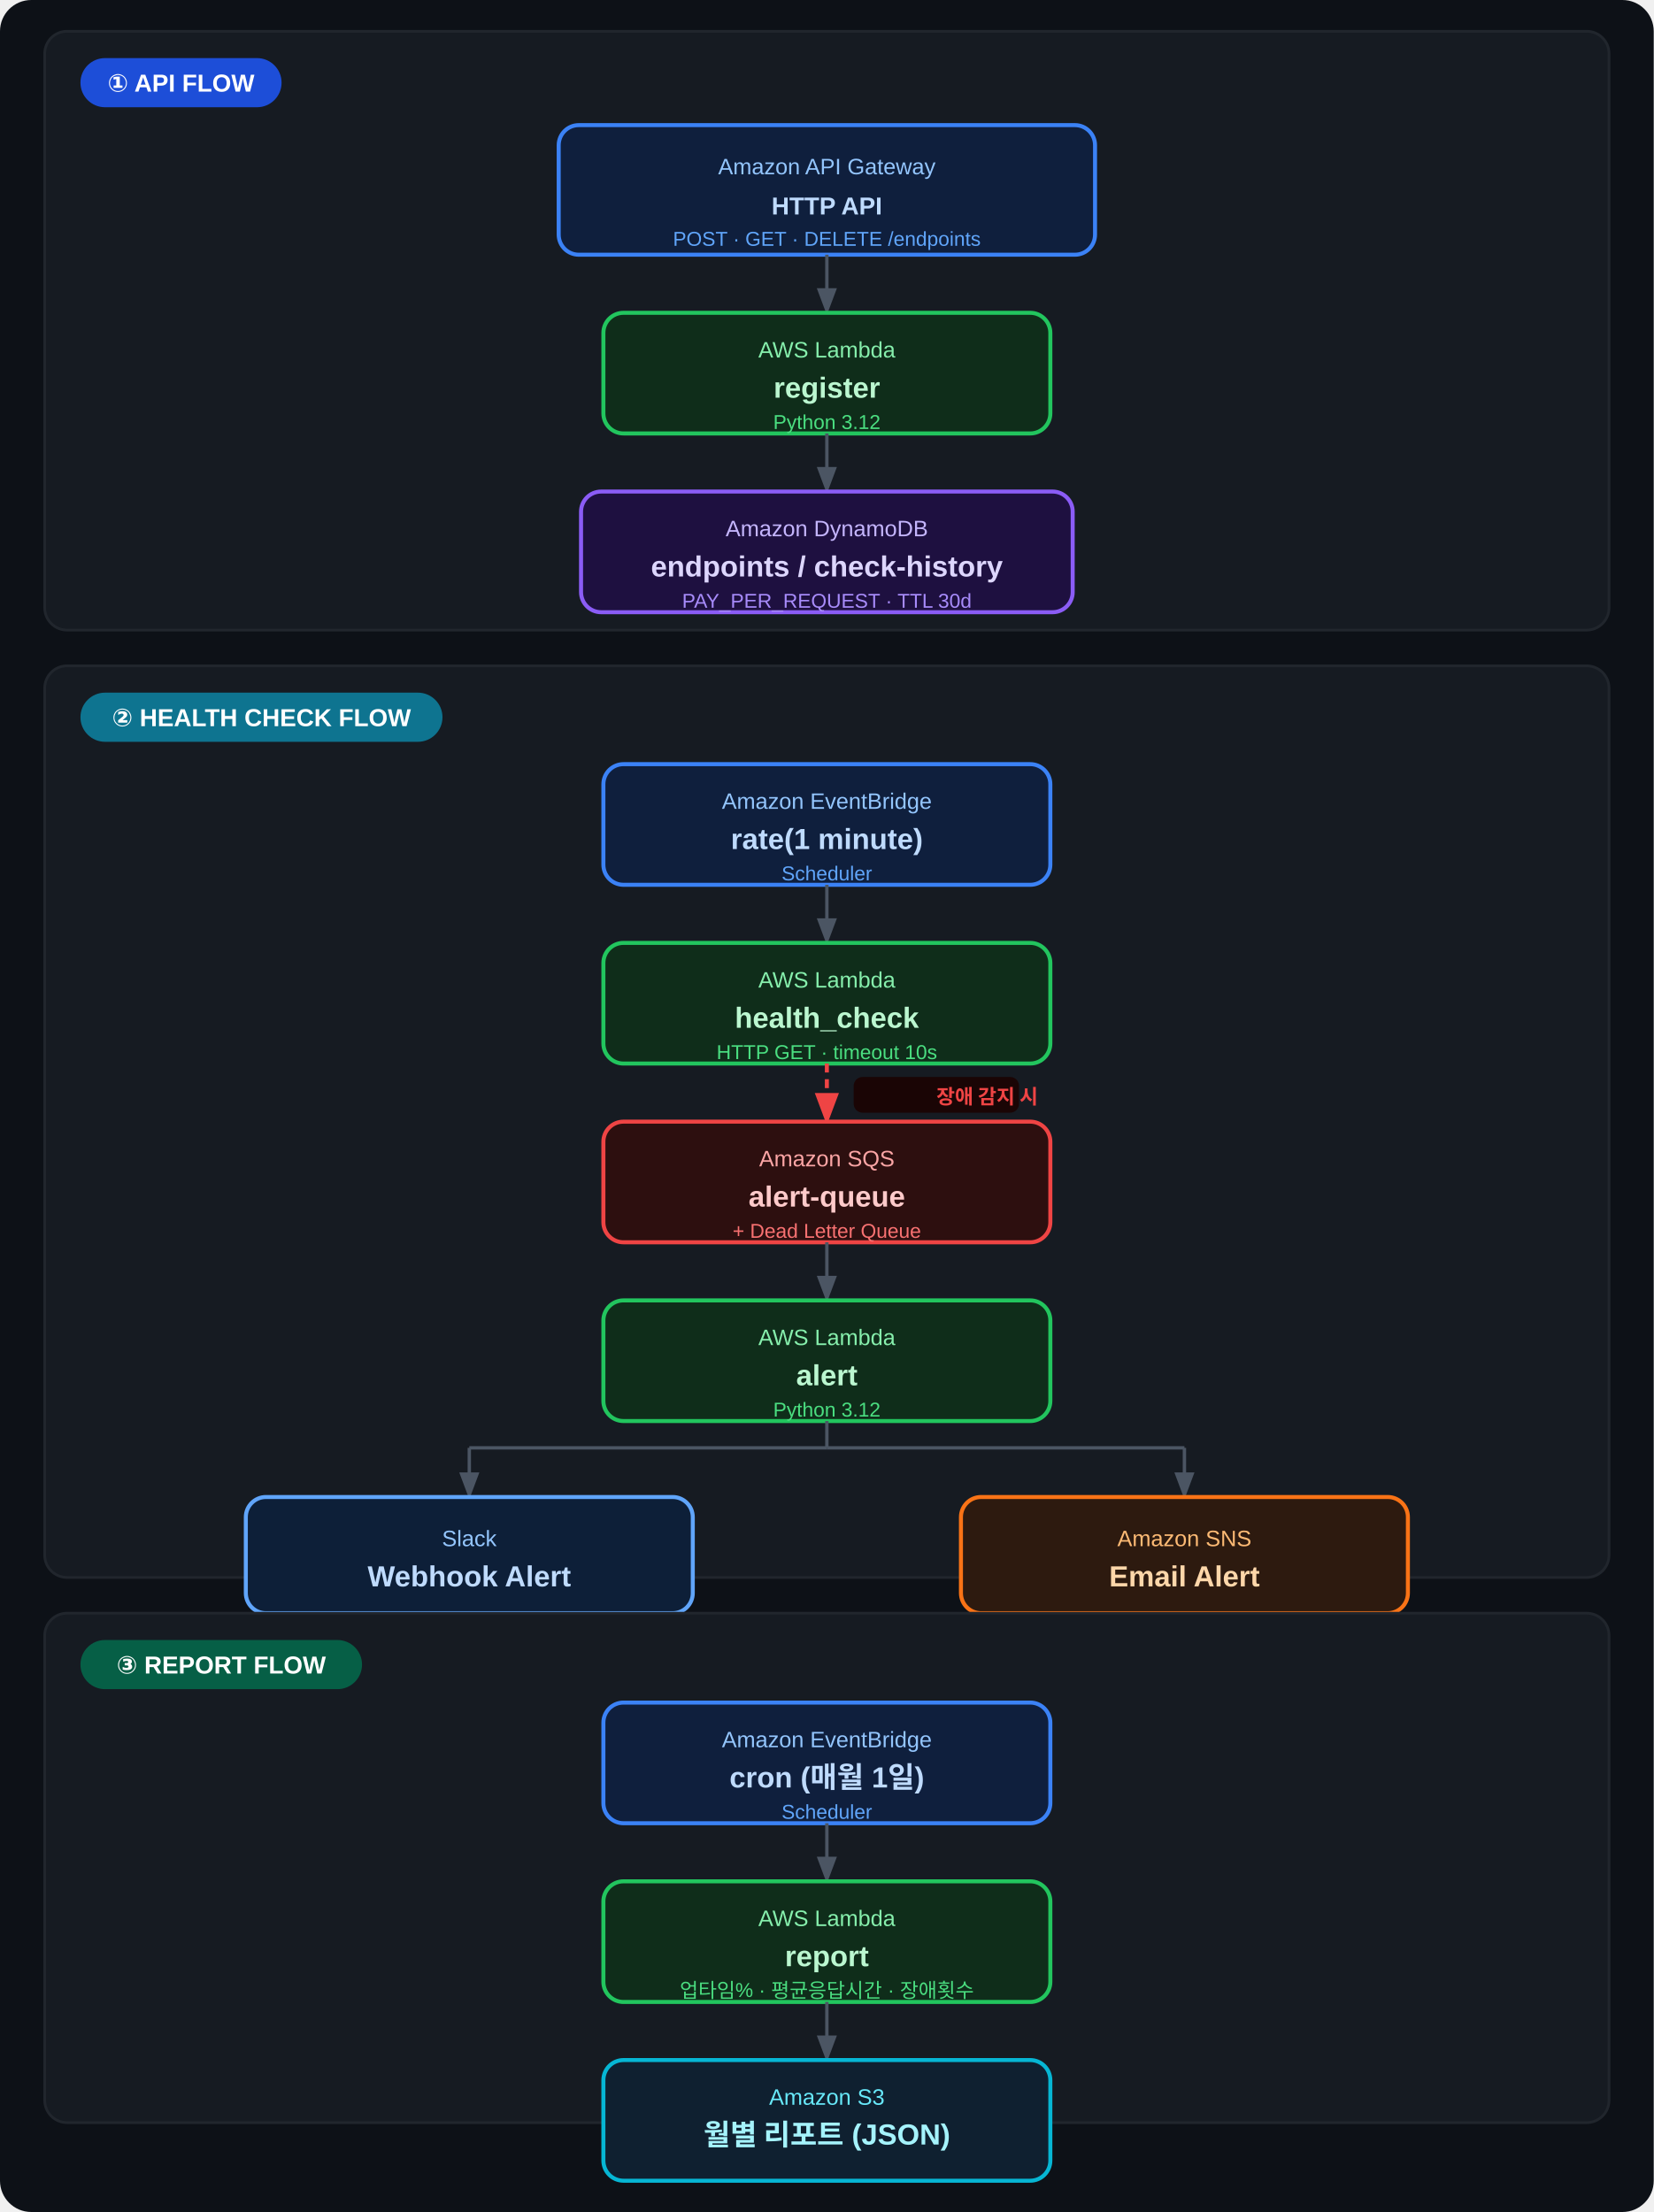
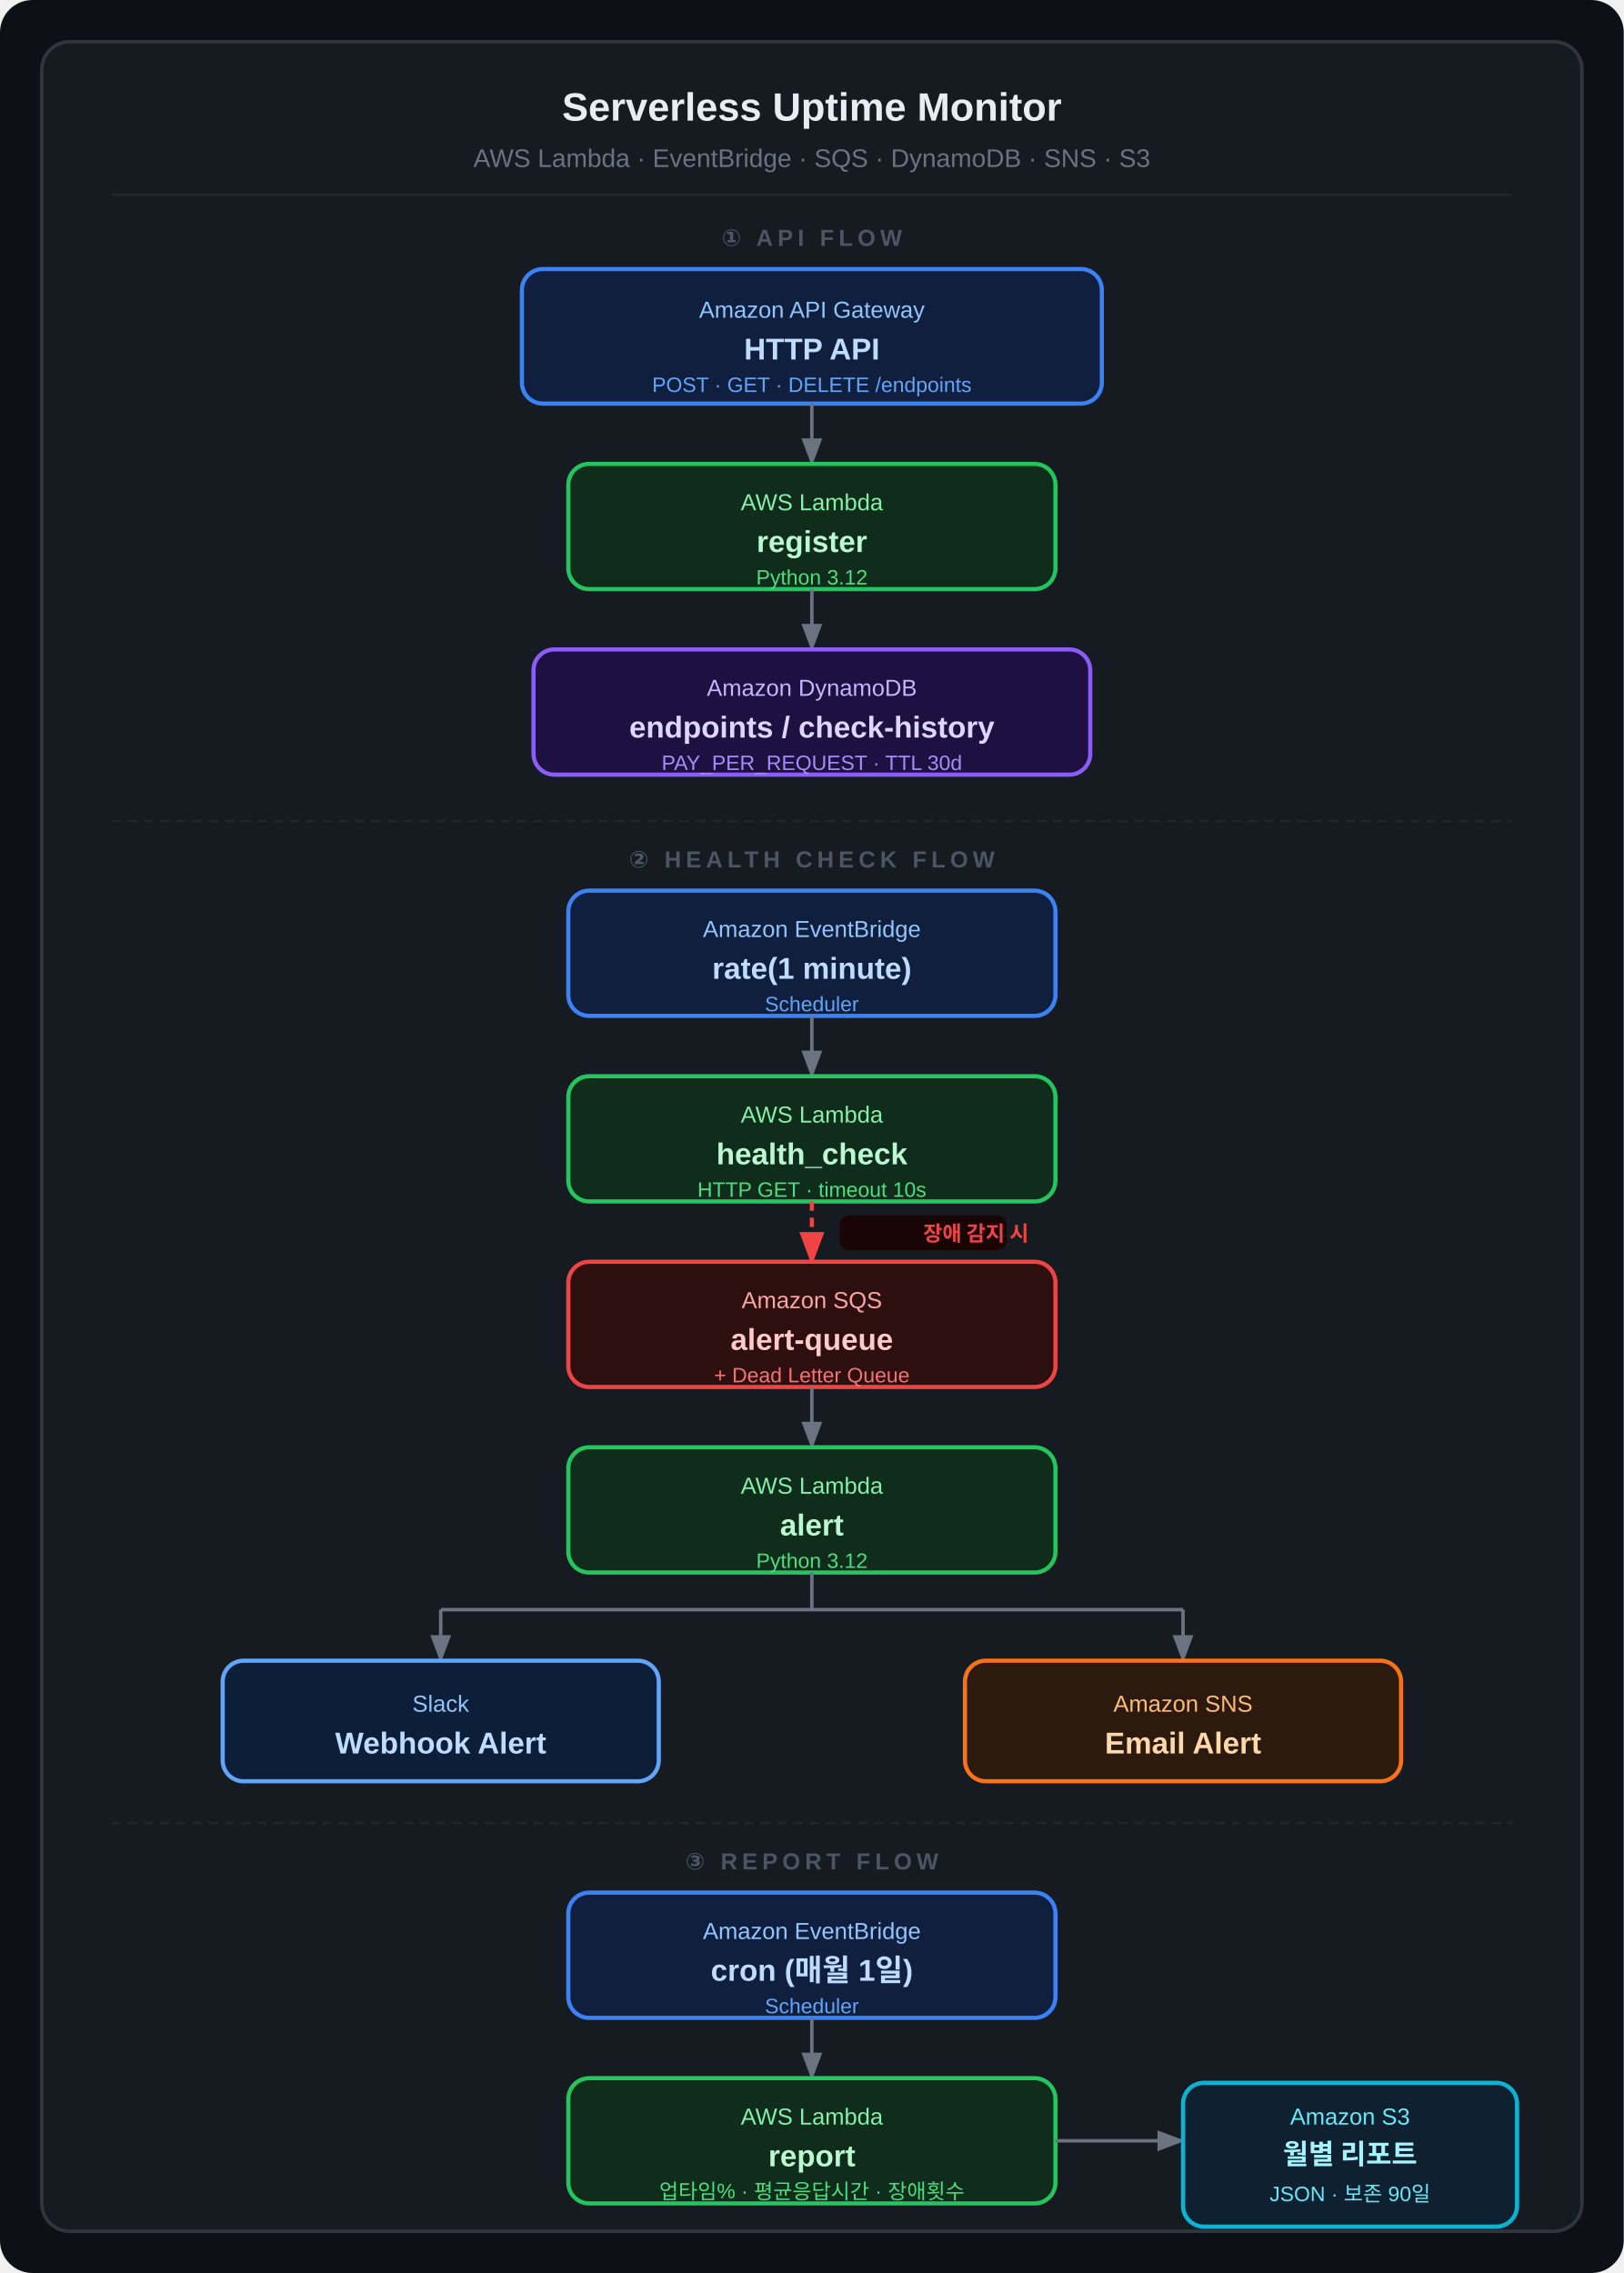
- <svg xmlns="http://www.w3.org/2000/svg" viewBox="0 0 740 990" font-family="'Segoe UI', Arial, sans-serif">
+ <svg xmlns="http://www.w3.org/2000/svg" viewBox="0 0 700 980" font-family="'Segoe UI', Arial, sans-serif">
  <defs>
    <marker id="a" markerWidth="8" markerHeight="8" refX="6" refY="3" orient="auto">
-       <path d="M0,0 L0,6 L8,3 z" fill="#4b5563" />
+       <path d="M0,0 L0,6 L8,3 z" fill="#6b7280" />
    </marker>
    <marker id="ar" markerWidth="8" markerHeight="8" refX="6" refY="3" orient="auto">
      <path d="M0,0 L0,6 L8,3 z" fill="#ef4444" />
    </marker>
-     <marker id="ad" markerWidth="8" markerHeight="8" refX="6" refY="3" orient="auto">
-       <path d="M0,0 L0,6 L8,3 z" fill="#4b5563" />
-     </marker>
-     <filter id="glow">
-       <feGaussianBlur stdDeviation="2" result="blur" />
-       <feMerge>
-         <feMergeNode in="blur" />
-         <feMergeNode in="SourceGraphic" />
-       </feMerge>
-     </filter>
  </defs>
-   <rect width="740" height="990" fill="#0d1117" rx="14" />
-   <rect x="20" y="14" width="700" height="268" rx="10" fill="#161b22" stroke="#21262d" stroke-width="1.2" />
-   <rect x="36" y="26" width="90" height="22" rx="11" fill="#1d4ed8" />
-   <text x="81" y="41" text-anchor="middle" font-size="11" font-weight="700" fill="#fff">① API FLOW</text>
-   <rect x="250" y="56" width="240" height="58" rx="9" fill="#0f1f3d" stroke="#3b82f6" stroke-width="1.8" />
-   <text x="370" y="78" text-anchor="middle" font-size="10" fill="#93c5fd">Amazon API Gateway</text>
-   <text x="370" y="96" text-anchor="middle" font-size="11" font-weight="700" fill="#bfdbfe">HTTP API</text>
-   <text x="370" y="110" text-anchor="middle" font-size="9" fill="#60a5fa">POST · GET · DELETE /endpoints</text>
-   <line x1="370" y1="114" x2="370" y2="138" stroke="#4b5563" stroke-width="1.5" marker-end="url(#a)" />
-   <rect x="270" y="140" width="200" height="54" rx="9" fill="#0f2d1a" stroke="#22c55e" stroke-width="1.8" />
-   <text x="370" y="160" text-anchor="middle" font-size="10" fill="#86efac">AWS Lambda</text>
-   <text x="370" y="178" text-anchor="middle" font-size="13" font-weight="700" fill="#bbf7d0">register</text>
-   <text x="370" y="192" text-anchor="middle" font-size="9" fill="#4ade80">Python 3.12</text>
-   <line x1="370" y1="194" x2="370" y2="218" stroke="#4b5563" stroke-width="1.5" marker-end="url(#a)" />
-   <rect x="260" y="220" width="220" height="54" rx="9" fill="#1e1040" stroke="#8b5cf6" stroke-width="1.8" />
-   <text x="370" y="240" text-anchor="middle" font-size="10" fill="#c4b5fd">Amazon DynamoDB</text>
-   <text x="370" y="258" text-anchor="middle" font-size="13" font-weight="700" fill="#ddd6fe">endpoints / check-history</text>
-   <text x="370" y="272" text-anchor="middle" font-size="9" fill="#a78bfa">PAY_PER_REQUEST · TTL 30d</text>
-   <rect x="20" y="298" width="700" height="408" rx="10" fill="#161b22" stroke="#21262d" stroke-width="1.2" />
-   <rect x="36" y="310" width="162" height="22" rx="11" fill="#0e7490" />
-   <text x="117" y="325" text-anchor="middle" font-size="11" font-weight="700" fill="#fff">② HEALTH CHECK FLOW</text>
-   <rect x="270" y="342" width="200" height="54" rx="9" fill="#0f1f3d" stroke="#3b82f6" stroke-width="1.8" />
-   <text x="370" y="362" text-anchor="middle" font-size="10" fill="#93c5fd">Amazon EventBridge</text>
-   <text x="370" y="380" text-anchor="middle" font-size="13" font-weight="700" fill="#bfdbfe">rate(1 minute)</text>
-   <text x="370" y="394" text-anchor="middle" font-size="9" fill="#60a5fa">Scheduler</text>
-   <line x1="370" y1="396" x2="370" y2="420" stroke="#4b5563" stroke-width="1.5" marker-end="url(#a)" />
-   <rect x="270" y="422" width="200" height="54" rx="9" fill="#0f2d1a" stroke="#22c55e" stroke-width="1.8" />
-   <text x="370" y="442" text-anchor="middle" font-size="10" fill="#86efac">AWS Lambda</text>
-   <text x="370" y="460" text-anchor="middle" font-size="13" font-weight="700" fill="#bbf7d0">health_check</text>
-   <text x="370" y="474" text-anchor="middle" font-size="9" fill="#4ade80">HTTP GET · timeout 10s</text>
-   <line x1="370" y1="476" x2="370" y2="500" stroke="#ef4444" stroke-width="1.8" stroke-dasharray="4,3" marker-end="url(#ar)" />
-   <rect x="382" y="482" width="74" height="16" rx="4" fill="#1a0505" />
-   <text x="419" y="494" font-size="9" font-weight="700" fill="#ef4444">장애 감지 시</text>
-   <rect x="270" y="502" width="200" height="54" rx="9" fill="#2d0f0f" stroke="#ef4444" stroke-width="1.8" />
-   <text x="370" y="522" text-anchor="middle" font-size="10" fill="#fca5a5">Amazon SQS</text>
-   <text x="370" y="540" text-anchor="middle" font-size="13" font-weight="700" fill="#fecaca">alert-queue</text>
-   <text x="370" y="554" text-anchor="middle" font-size="9" fill="#f87171">+ Dead Letter Queue</text>
-   <line x1="370" y1="556" x2="370" y2="580" stroke="#4b5563" stroke-width="1.5" marker-end="url(#a)" />
-   <rect x="270" y="582" width="200" height="54" rx="9" fill="#0f2d1a" stroke="#22c55e" stroke-width="1.8" />
-   <text x="370" y="602" text-anchor="middle" font-size="10" fill="#86efac">AWS Lambda</text>
-   <text x="370" y="620" text-anchor="middle" font-size="13" font-weight="700" fill="#bbf7d0">alert</text>
-   <text x="370" y="634" text-anchor="middle" font-size="9" fill="#4ade80">Python 3.12</text>
-   <line x1="370" y1="636" x2="370" y2="648" stroke="#4b5563" stroke-width="1.5" />
-   <line x1="370" y1="648" x2="210" y2="648" stroke="#4b5563" stroke-width="1.5" />
-   <line x1="370" y1="648" x2="530" y2="648" stroke="#4b5563" stroke-width="1.5" />
-   <line x1="210" y1="648" x2="210" y2="668" stroke="#4b5563" stroke-width="1.5" marker-end="url(#a)" />
-   <line x1="530" y1="648" x2="530" y2="668" stroke="#4b5563" stroke-width="1.5" marker-end="url(#a)" />
-   <rect x="110" y="670" width="200" height="52" rx="9" fill="#0d1f38" stroke="#60a5fa" stroke-width="1.8" />
-   <text x="210" y="692" text-anchor="middle" font-size="10" fill="#93c5fd">Slack</text>
-   <text x="210" y="710" text-anchor="middle" font-size="13" font-weight="700" fill="#bfdbfe">Webhook Alert</text>
-   <rect x="430" y="670" width="200" height="52" rx="9" fill="#2d1a0f" stroke="#f97316" stroke-width="1.8" />
-   <text x="530" y="692" text-anchor="middle" font-size="10" fill="#fdba74">Amazon SNS</text>
-   <text x="530" y="710" text-anchor="middle" font-size="13" font-weight="700" fill="#fed7aa">Email Alert</text>
-   <rect x="20" y="722" width="700" height="228" rx="10" fill="#161b22" stroke="#21262d" stroke-width="1.2" />
-   <rect x="36" y="734" width="126" height="22" rx="11" fill="#065f46" />
-   <text x="99" y="749" text-anchor="middle" font-size="11" font-weight="700" fill="#fff">③ REPORT FLOW</text>
-   <rect x="270" y="762" width="200" height="54" rx="9" fill="#0f1f3d" stroke="#3b82f6" stroke-width="1.8" />
-   <text x="370" y="782" text-anchor="middle" font-size="10" fill="#93c5fd">Amazon EventBridge</text>
-   <text x="370" y="800" text-anchor="middle" font-size="13" font-weight="700" fill="#bfdbfe">cron (매월 1일)</text>
-   <text x="370" y="814" text-anchor="middle" font-size="9" fill="#60a5fa">Scheduler</text>
-   <line x1="370" y1="816" x2="370" y2="840" stroke="#4b5563" stroke-width="1.5" marker-end="url(#a)" />
-   <rect x="270" y="842" width="200" height="54" rx="9" fill="#0f2d1a" stroke="#22c55e" stroke-width="1.8" />
-   <text x="370" y="862" text-anchor="middle" font-size="10" fill="#86efac">AWS Lambda</text>
-   <text x="370" y="880" text-anchor="middle" font-size="13" font-weight="700" fill="#bbf7d0">report</text>
-   <text x="370" y="894" text-anchor="middle" font-size="9" fill="#4ade80">업타임% · 평균응답시간 · 장애횟수</text>
-   <line x1="370" y1="896" x2="370" y2="920" stroke="#4b5563" stroke-width="1.5" marker-end="url(#a)" />
-   <rect x="270" y="922" width="200" height="54" rx="9" fill="#0f2030" stroke="#06b6d4" stroke-width="1.8" />
-   <text x="370" y="942" text-anchor="middle" font-size="10" fill="#67e8f9">Amazon S3</text>
-   <text x="370" y="960" text-anchor="middle" font-size="13" font-weight="700" fill="#a5f3fc">월별 리포트 (JSON)</text>
+   <rect width="700" height="980" fill="#0d1117" rx="14" />
+   <rect x="18" y="18" width="664" height="944" rx="12" fill="#161b22" stroke="#30363d" stroke-width="1.5" />
+   <text x="350" y="52" text-anchor="middle" font-size="17" font-weight="700" fill="#e6edf3">Serverless Uptime Monitor</text>
+   <text x="350" y="72" text-anchor="middle" font-size="11" fill="#6b7280">AWS Lambda · EventBridge · SQS · DynamoDB · SNS · S3</text>
+   <line x1="48" y1="84" x2="652" y2="84" stroke="#21262d" stroke-width="1" />
+   <text x="350" y="106" text-anchor="middle" font-size="10" font-weight="700" fill="#4b5563" letter-spacing="2">① API FLOW</text>
+   <rect x="225" y="116" width="250" height="58" rx="9" fill="#0f1f3d" stroke="#3b82f6" stroke-width="1.8" />
+   <text x="350" y="137" text-anchor="middle" font-size="10" fill="#93c5fd">Amazon API Gateway</text>
+   <text x="350" y="155" text-anchor="middle" font-size="13" font-weight="700" fill="#bfdbfe">HTTP API</text>
+   <text x="350" y="169" text-anchor="middle" font-size="9" fill="#60a5fa">POST · GET · DELETE /endpoints</text>
+   <line x1="350" y1="174" x2="350" y2="198" stroke="#6b7280" stroke-width="1.5" marker-end="url(#a)" />
+   <rect x="245" y="200" width="210" height="54" rx="9" fill="#0f2d1a" stroke="#22c55e" stroke-width="1.8" />
+   <text x="350" y="220" text-anchor="middle" font-size="10" fill="#86efac">AWS Lambda</text>
+   <text x="350" y="238" text-anchor="middle" font-size="13" font-weight="700" fill="#bbf7d0">register</text>
+   <text x="350" y="252" text-anchor="middle" font-size="9" fill="#4ade80">Python 3.12</text>
+   <line x1="350" y1="254" x2="350" y2="278" stroke="#6b7280" stroke-width="1.5" marker-end="url(#a)" />
+   <rect x="230" y="280" width="240" height="54" rx="9" fill="#1e1040" stroke="#8b5cf6" stroke-width="1.8" />
+   <text x="350" y="300" text-anchor="middle" font-size="10" fill="#c4b5fd">Amazon DynamoDB</text>
+   <text x="350" y="318" text-anchor="middle" font-size="13" font-weight="700" fill="#ddd6fe">endpoints / check-history</text>
+   <text x="350" y="332" text-anchor="middle" font-size="9" fill="#a78bfa">PAY_PER_REQUEST · TTL 30d</text>
+   <line x1="48" y1="354" x2="652" y2="354" stroke="#21262d" stroke-width="1" stroke-dasharray="4,3" />
+   <text x="350" y="374" text-anchor="middle" font-size="10" font-weight="700" fill="#4b5563" letter-spacing="2">② HEALTH CHECK FLOW</text>
+   <rect x="245" y="384" width="210" height="54" rx="9" fill="#0f1f3d" stroke="#3b82f6" stroke-width="1.8" />
+   <text x="350" y="404" text-anchor="middle" font-size="10" fill="#93c5fd">Amazon EventBridge</text>
+   <text x="350" y="422" text-anchor="middle" font-size="13" font-weight="700" fill="#bfdbfe">rate(1 minute)</text>
+   <text x="350" y="436" text-anchor="middle" font-size="9" fill="#60a5fa">Scheduler</text>
+   <line x1="350" y1="438" x2="350" y2="462" stroke="#6b7280" stroke-width="1.5" marker-end="url(#a)" />
+   <rect x="245" y="464" width="210" height="54" rx="9" fill="#0f2d1a" stroke="#22c55e" stroke-width="1.8" />
+   <text x="350" y="484" text-anchor="middle" font-size="10" fill="#86efac">AWS Lambda</text>
+   <text x="350" y="502" text-anchor="middle" font-size="13" font-weight="700" fill="#bbf7d0">health_check</text>
+   <text x="350" y="516" text-anchor="middle" font-size="9" fill="#4ade80">HTTP GET · timeout 10s</text>
+   <line x1="350" y1="518" x2="350" y2="542" stroke="#ef4444" stroke-width="1.8" stroke-dasharray="4,3" marker-end="url(#ar)" />
+   <rect x="362" y="524" width="72" height="15" rx="4" fill="#1a0505" />
+   <text x="398" y="535" font-size="9" font-weight="700" fill="#ef4444">장애 감지 시</text>
+   <rect x="245" y="544" width="210" height="54" rx="9" fill="#2d0f0f" stroke="#ef4444" stroke-width="1.8" />
+   <text x="350" y="564" text-anchor="middle" font-size="10" fill="#fca5a5">Amazon SQS</text>
+   <text x="350" y="582" text-anchor="middle" font-size="13" font-weight="700" fill="#fecaca">alert-queue</text>
+   <text x="350" y="596" text-anchor="middle" font-size="9" fill="#f87171">+ Dead Letter Queue</text>
+   <line x1="350" y1="598" x2="350" y2="622" stroke="#6b7280" stroke-width="1.5" marker-end="url(#a)" />
+   <rect x="245" y="624" width="210" height="54" rx="9" fill="#0f2d1a" stroke="#22c55e" stroke-width="1.8" />
+   <text x="350" y="644" text-anchor="middle" font-size="10" fill="#86efac">AWS Lambda</text>
+   <text x="350" y="662" text-anchor="middle" font-size="13" font-weight="700" fill="#bbf7d0">alert</text>
+   <text x="350" y="676" text-anchor="middle" font-size="9" fill="#4ade80">Python 3.12</text>
+   <line x1="350" y1="678" x2="350" y2="694" stroke="#6b7280" stroke-width="1.5" />
+   <line x1="190" y1="694" x2="510" y2="694" stroke="#6b7280" stroke-width="1.5" />
+   <line x1="190" y1="694" x2="190" y2="714" stroke="#6b7280" stroke-width="1.5" marker-end="url(#a)" />
+   <line x1="510" y1="694" x2="510" y2="714" stroke="#6b7280" stroke-width="1.5" marker-end="url(#a)" />
+   <rect x="96" y="716" width="188" height="52" rx="9" fill="#0d1f38" stroke="#60a5fa" stroke-width="1.8" />
+   <text x="190" y="738" text-anchor="middle" font-size="10" fill="#93c5fd">Slack</text>
+   <text x="190" y="756" text-anchor="middle" font-size="13" font-weight="700" fill="#bfdbfe">Webhook Alert</text>
+   <rect x="416" y="716" width="188" height="52" rx="9" fill="#2d1a0f" stroke="#f97316" stroke-width="1.8" />
+   <text x="510" y="738" text-anchor="middle" font-size="10" fill="#fdba74">Amazon SNS</text>
+   <text x="510" y="756" text-anchor="middle" font-size="13" font-weight="700" fill="#fed7aa">Email Alert</text>
+   <line x1="48" y1="786" x2="652" y2="786" stroke="#21262d" stroke-width="1" stroke-dasharray="4,3" />
+   <text x="350" y="806" text-anchor="middle" font-size="10" font-weight="700" fill="#4b5563" letter-spacing="2">③ REPORT FLOW</text>
+   <rect x="245" y="816" width="210" height="54" rx="9" fill="#0f1f3d" stroke="#3b82f6" stroke-width="1.8" />
+   <text x="350" y="836" text-anchor="middle" font-size="10" fill="#93c5fd">Amazon EventBridge</text>
+   <text x="350" y="854" text-anchor="middle" font-size="13" font-weight="700" fill="#bfdbfe">cron (매월 1일)</text>
+   <text x="350" y="868" text-anchor="middle" font-size="9" fill="#60a5fa">Scheduler</text>
+   <line x1="350" y1="870" x2="350" y2="894" stroke="#6b7280" stroke-width="1.5" marker-end="url(#a)" />
+   <rect x="245" y="896" width="210" height="54" rx="9" fill="#0f2d1a" stroke="#22c55e" stroke-width="1.8" />
+   <text x="350" y="916" text-anchor="middle" font-size="10" fill="#86efac">AWS Lambda</text>
+   <text x="350" y="934" text-anchor="middle" font-size="13" font-weight="700" fill="#bbf7d0">report</text>
+   <text x="350" y="948" text-anchor="middle" font-size="9" fill="#4ade80">업타임% · 평균응답시간 · 장애횟수</text>
+   <line x1="350" y1="950" x2="350" y2="950" stroke="#6b7280" stroke-width="1.5" />
+   <line x1="455" y1="923" x2="508" y2="923" stroke="#6b7280" stroke-width="1.5" marker-end="url(#a)" />
+   <rect x="510" y="898" width="144" height="62" rx="9" fill="#0f2030" stroke="#06b6d4" stroke-width="1.8" />
+   <text x="582" y="916" text-anchor="middle" font-size="10" fill="#67e8f9">Amazon S3</text>
+   <text x="582" y="933" text-anchor="middle" font-size="12" font-weight="700" fill="#a5f3fc">월별 리포트</text>
+   <text x="582" y="949" text-anchor="middle" font-size="9" fill="#67e8f9">JSON · 보존 90일</text>
</svg>
